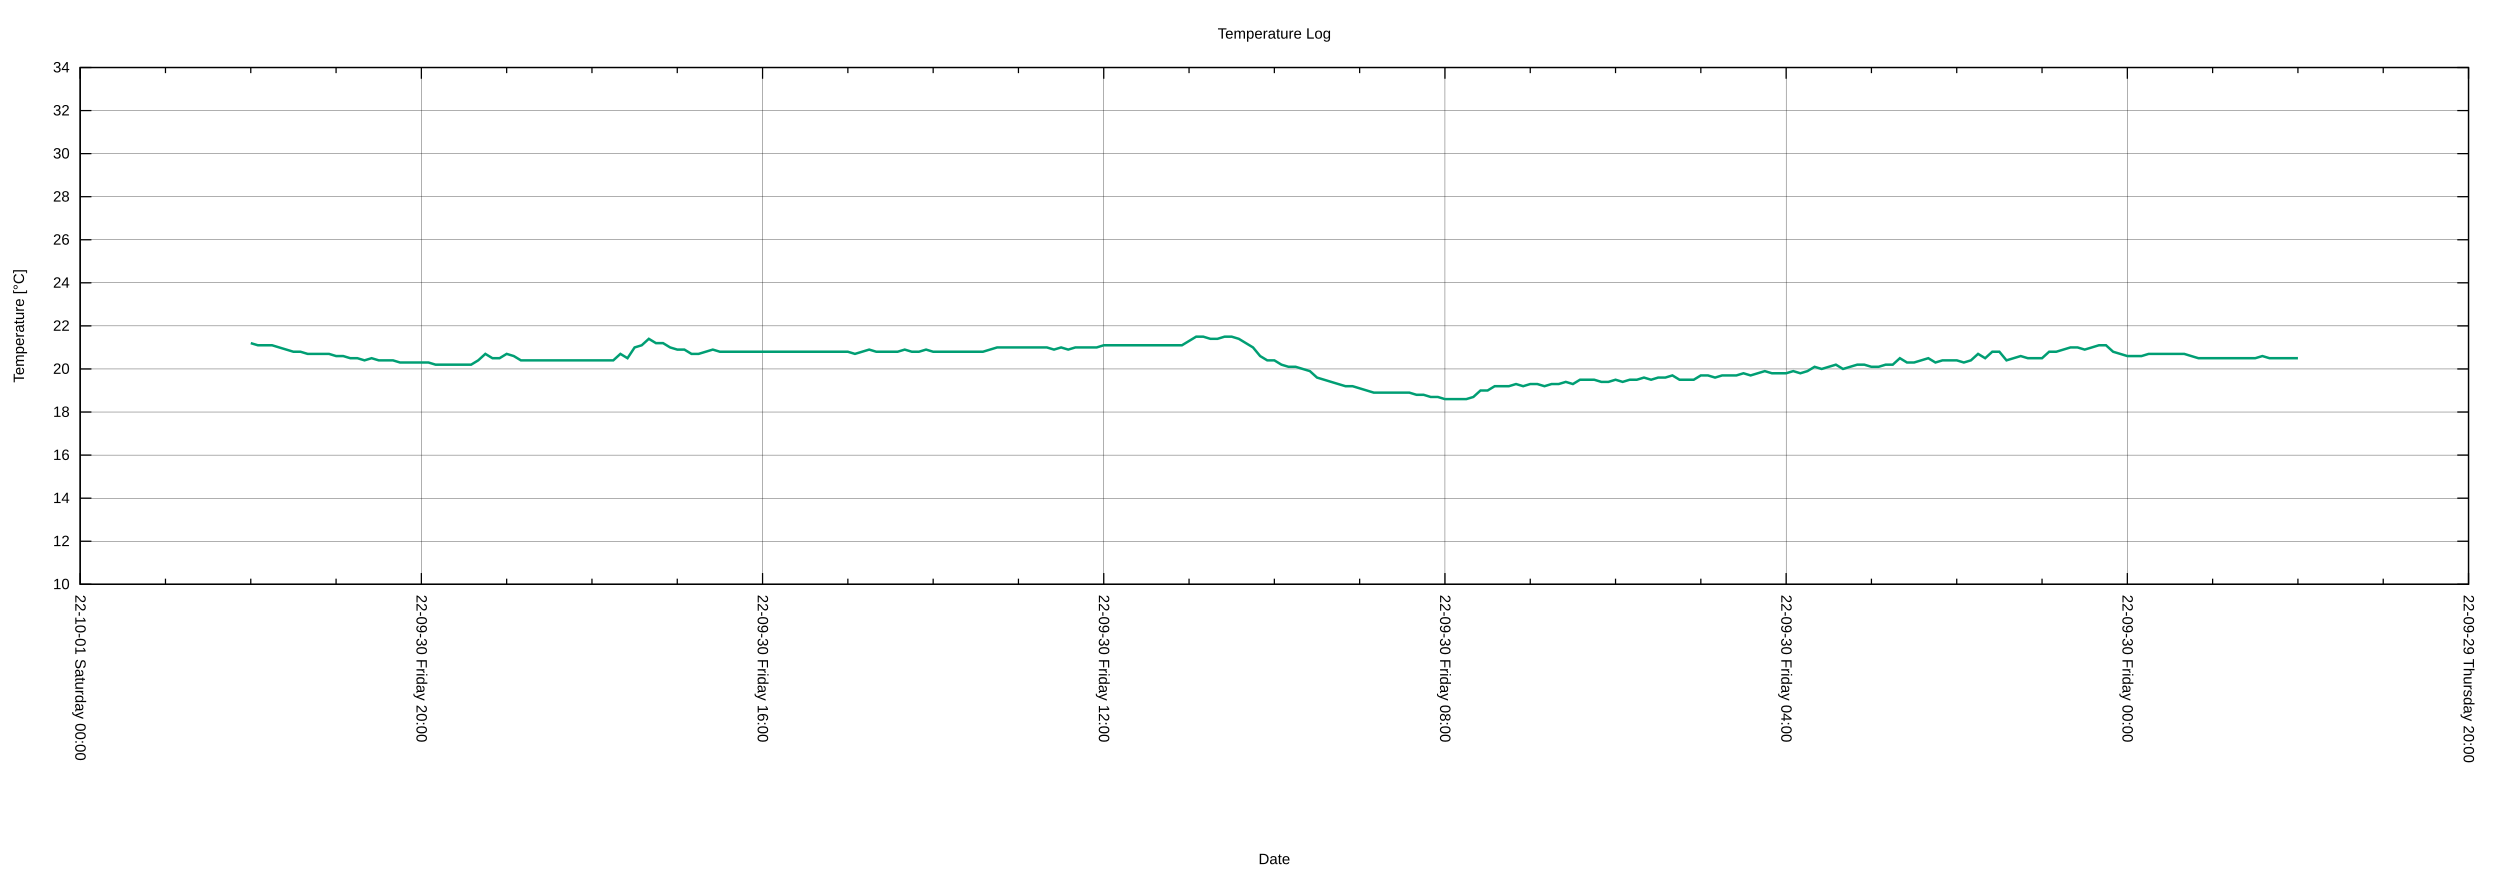
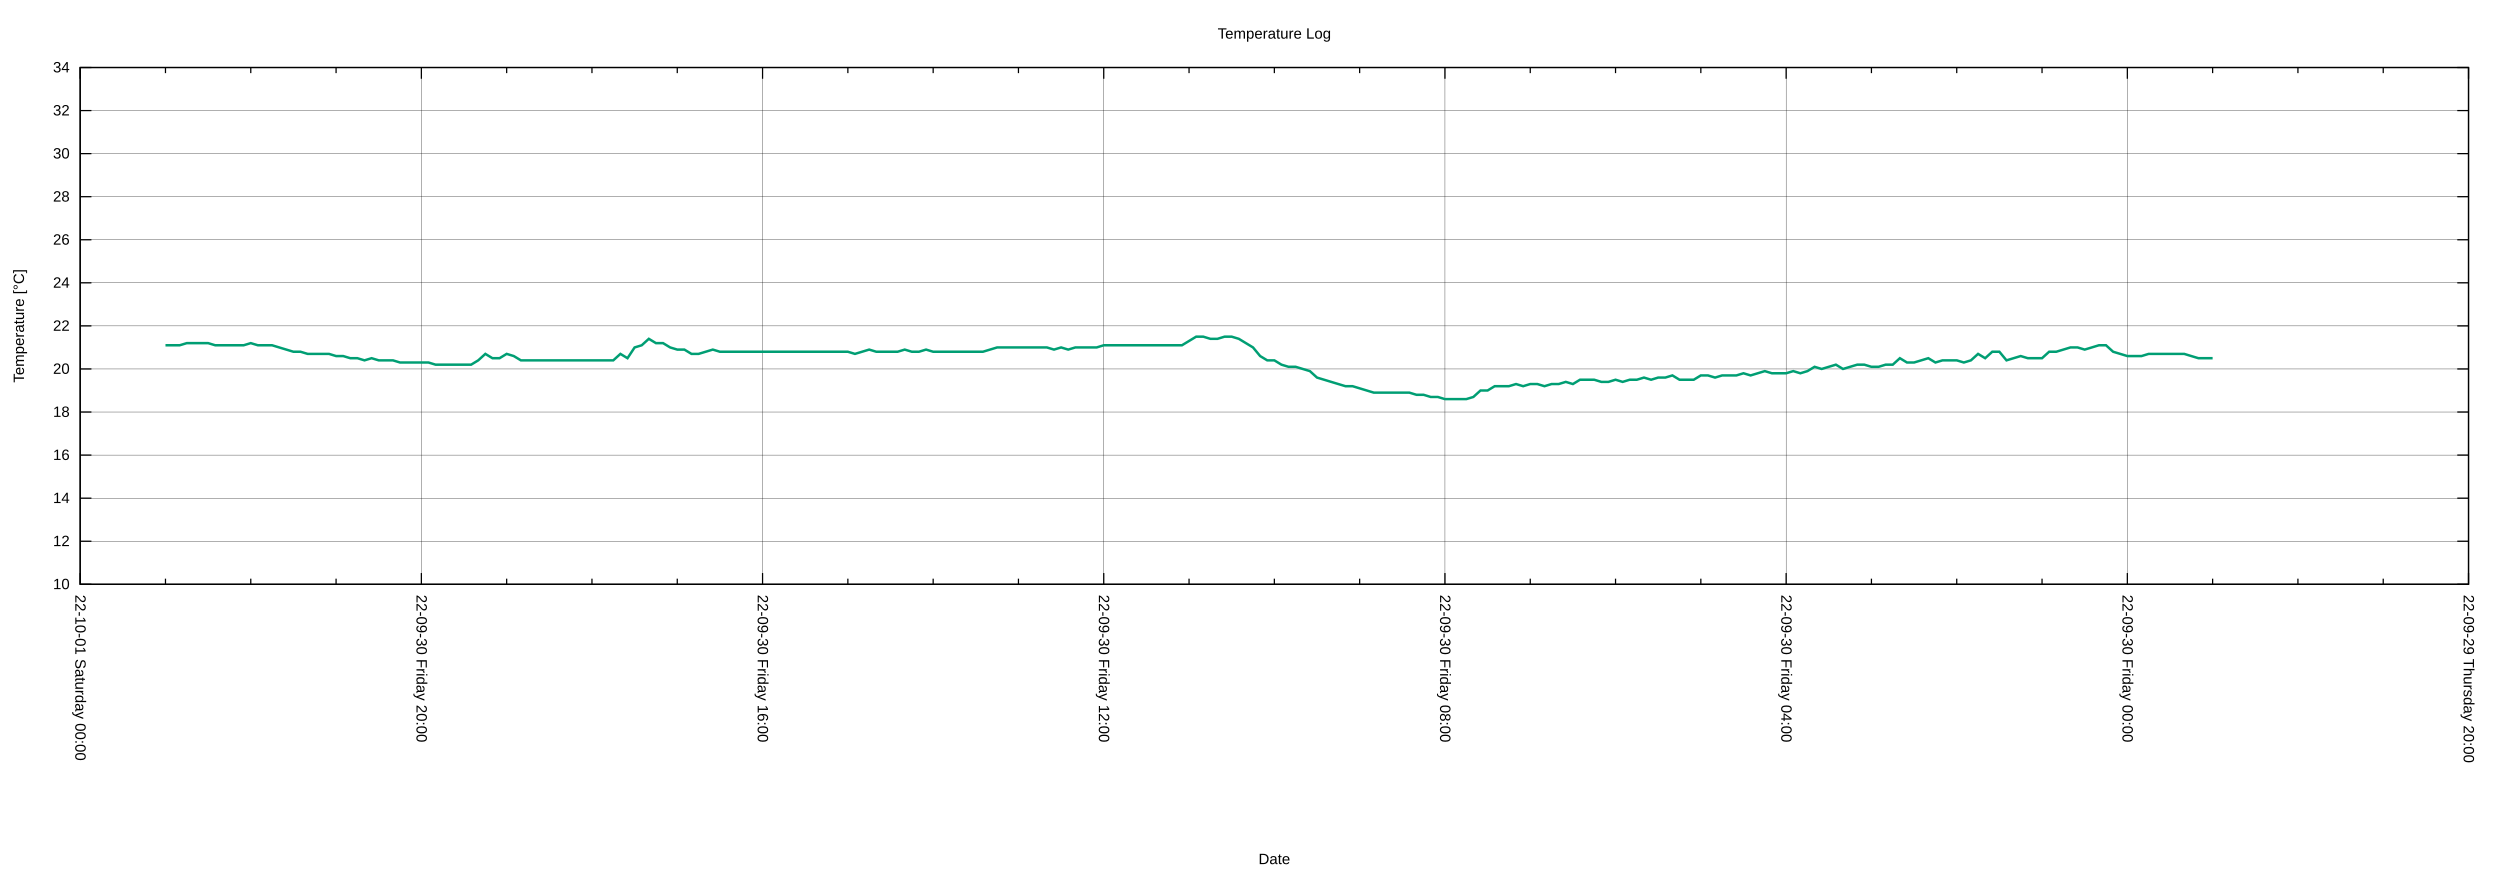
<svg xmlns="http://www.w3.org/2000/svg" xmlns:xlink="http://www.w3.org/1999/xlink" width="2000" height="700" viewBox="0 0 2000 700">
  <g id="gnuplot_canvas">
    <rect x="0" y="0" width="2000" height="700" fill="none" />
    <defs>
      <circle id="gpDot" r="0.5" stroke-width="0.5" stroke="currentColor" />
      <path id="gpPt0" stroke-width="0.222" stroke="currentColor" d="M-1,0 h2 M0,-1 v2" />
      <path id="gpPt1" stroke-width="0.222" stroke="currentColor" d="M-1,-1 L1,1 M1,-1 L-1,1" />
      <path id="gpPt2" stroke-width="0.222" stroke="currentColor" d="M-1,0 L1,0 M0,-1 L0,1 M-1,-1 L1,1 M-1,1 L1,-1" />
      <rect id="gpPt3" stroke-width="0.222" stroke="currentColor" x="-1" y="-1" width="2" height="2" />
      <rect id="gpPt4" stroke-width="0.222" stroke="currentColor" fill="currentColor" x="-1" y="-1" width="2" height="2" />
      <circle id="gpPt5" stroke-width="0.222" stroke="currentColor" cx="0" cy="0" r="1" />
      <use xlink:href="#gpPt5" id="gpPt6" fill="currentColor" stroke="none" />
      <path id="gpPt7" stroke-width="0.222" stroke="currentColor" d="M0,-1.33 L-1.33,0.67 L1.33,0.67 z" />
      <use xlink:href="#gpPt7" id="gpPt8" fill="currentColor" stroke="none" />
      <use xlink:href="#gpPt7" id="gpPt9" stroke="currentColor" transform="rotate(180)" />
      <use xlink:href="#gpPt9" id="gpPt10" fill="currentColor" stroke="none" />
      <use xlink:href="#gpPt3" id="gpPt11" stroke="currentColor" transform="rotate(45)" />
      <use xlink:href="#gpPt11" id="gpPt12" fill="currentColor" stroke="none" />
      <path id="gpPt13" stroke-width="0.222" stroke="currentColor" d="M0,1.330 L1.265,0.411 L0.782,-1.067 L-0.782,-1.076 L-1.265,0.411 z" />
      <use xlink:href="#gpPt13" id="gpPt14" fill="currentColor" stroke="none" />
      <filter id="textbox" filterUnits="objectBoundingBox" x="0" y="0" height="1" width="1">
        <feFlood flood-color="white" flood-opacity="1" result="bgnd" />
        <feComposite in="SourceGraphic" in2="bgnd" operator="atop" />
      </filter>
      <filter id="greybox" filterUnits="objectBoundingBox" x="0" y="0" height="1" width="1">
        <feFlood flood-color="lightgrey" flood-opacity="1" result="grey" />
        <feComposite in="SourceGraphic" in2="grey" operator="atop" />
      </filter>
    </defs>
    <g fill="none" color="white" stroke="currentColor" stroke-width="1.00" stroke-linecap="butt" stroke-linejoin="miter">
</g>
    <g fill="none" color="black" stroke="currentColor" stroke-width="1.00" stroke-linecap="butt" stroke-linejoin="miter">
</g>
    <g fill="none" color="black" stroke="black" stroke-width="0.25" stroke-linecap="butt" stroke-linejoin="miter">
</g>
    <g fill="none" color="black" stroke="currentColor" stroke-width="0.25" stroke-linecap="butt" stroke-linejoin="miter">
      <path stroke="black" class="gridline" d="M64.14,467.43 L1974.82,467.43  " />
    </g>
    <g fill="none" color="black" stroke="black" stroke-width="1.00" stroke-linecap="butt" stroke-linejoin="miter">
</g>
    <g fill="none" color="black" stroke="currentColor" stroke-width="1.00" stroke-linecap="butt" stroke-linejoin="miter">
      <path stroke="black" d="M64.14,467.43 L73.14,467.43 M1974.82,467.43 L1965.82,467.43  " />
      <g transform="translate(55.75,471.33)" stroke="none" fill="black" font-family="Arial" font-size="12.00" text-anchor="end">
        <text>
          <tspan font-family="Arial"> 10</tspan>
        </text>
      </g>
    </g>
    <g fill="none" color="black" stroke="currentColor" stroke-width="1.00" stroke-linecap="butt" stroke-linejoin="miter">
</g>
    <g fill="none" color="black" stroke="black" stroke-width="0.25" stroke-linecap="butt" stroke-linejoin="miter">
</g>
    <g fill="none" color="black" stroke="currentColor" stroke-width="0.25" stroke-linecap="butt" stroke-linejoin="miter">
      <path stroke="black" class="gridline" d="M64.14,432.98 L1974.82,432.98  " />
    </g>
    <g fill="none" color="black" stroke="black" stroke-width="1.00" stroke-linecap="butt" stroke-linejoin="miter">
</g>
    <g fill="none" color="black" stroke="currentColor" stroke-width="1.00" stroke-linecap="butt" stroke-linejoin="miter">
      <path stroke="black" d="M64.14,432.98 L73.14,432.98 M1974.82,432.98 L1965.82,432.98  " />
      <g transform="translate(55.75,436.88)" stroke="none" fill="black" font-family="Arial" font-size="12.00" text-anchor="end">
        <text>
          <tspan font-family="Arial"> 12</tspan>
        </text>
      </g>
    </g>
    <g fill="none" color="black" stroke="currentColor" stroke-width="1.00" stroke-linecap="butt" stroke-linejoin="miter">
</g>
    <g fill="none" color="black" stroke="black" stroke-width="0.25" stroke-linecap="butt" stroke-linejoin="miter">
</g>
    <g fill="none" color="black" stroke="currentColor" stroke-width="0.25" stroke-linecap="butt" stroke-linejoin="miter">
      <path stroke="black" class="gridline" d="M64.14,398.53 L1974.82,398.53  " />
    </g>
    <g fill="none" color="black" stroke="black" stroke-width="1.00" stroke-linecap="butt" stroke-linejoin="miter">
</g>
    <g fill="none" color="black" stroke="currentColor" stroke-width="1.00" stroke-linecap="butt" stroke-linejoin="miter">
      <path stroke="black" d="M64.14,398.53 L73.14,398.53 M1974.82,398.53 L1965.82,398.53  " />
      <g transform="translate(55.75,402.43)" stroke="none" fill="black" font-family="Arial" font-size="12.00" text-anchor="end">
        <text>
          <tspan font-family="Arial"> 14</tspan>
        </text>
      </g>
    </g>
    <g fill="none" color="black" stroke="currentColor" stroke-width="1.00" stroke-linecap="butt" stroke-linejoin="miter">
</g>
    <g fill="none" color="black" stroke="black" stroke-width="0.25" stroke-linecap="butt" stroke-linejoin="miter">
</g>
    <g fill="none" color="black" stroke="currentColor" stroke-width="0.25" stroke-linecap="butt" stroke-linejoin="miter">
      <path stroke="black" class="gridline" d="M64.14,364.07 L1974.82,364.07  " />
    </g>
    <g fill="none" color="black" stroke="black" stroke-width="1.00" stroke-linecap="butt" stroke-linejoin="miter">
</g>
    <g fill="none" color="black" stroke="currentColor" stroke-width="1.00" stroke-linecap="butt" stroke-linejoin="miter">
      <path stroke="black" d="M64.14,364.07 L73.14,364.07 M1974.82,364.07 L1965.82,364.07  " />
      <g transform="translate(55.75,367.97)" stroke="none" fill="black" font-family="Arial" font-size="12.00" text-anchor="end">
        <text>
          <tspan font-family="Arial"> 16</tspan>
        </text>
      </g>
    </g>
    <g fill="none" color="black" stroke="currentColor" stroke-width="1.00" stroke-linecap="butt" stroke-linejoin="miter">
</g>
    <g fill="none" color="black" stroke="black" stroke-width="0.25" stroke-linecap="butt" stroke-linejoin="miter">
</g>
    <g fill="none" color="black" stroke="currentColor" stroke-width="0.25" stroke-linecap="butt" stroke-linejoin="miter">
      <path stroke="black" class="gridline" d="M64.14,329.62 L1974.82,329.62  " />
    </g>
    <g fill="none" color="black" stroke="black" stroke-width="1.00" stroke-linecap="butt" stroke-linejoin="miter">
</g>
    <g fill="none" color="black" stroke="currentColor" stroke-width="1.00" stroke-linecap="butt" stroke-linejoin="miter">
      <path stroke="black" d="M64.14,329.62 L73.14,329.62 M1974.82,329.62 L1965.82,329.62  " />
      <g transform="translate(55.75,333.52)" stroke="none" fill="black" font-family="Arial" font-size="12.00" text-anchor="end">
        <text>
          <tspan font-family="Arial"> 18</tspan>
        </text>
      </g>
    </g>
    <g fill="none" color="black" stroke="currentColor" stroke-width="1.00" stroke-linecap="butt" stroke-linejoin="miter">
</g>
    <g fill="none" color="black" stroke="black" stroke-width="0.25" stroke-linecap="butt" stroke-linejoin="miter">
</g>
    <g fill="none" color="black" stroke="currentColor" stroke-width="0.25" stroke-linecap="butt" stroke-linejoin="miter">
      <path stroke="black" class="gridline" d="M64.14,295.17 L1974.82,295.17  " />
    </g>
    <g fill="none" color="black" stroke="black" stroke-width="1.00" stroke-linecap="butt" stroke-linejoin="miter">
</g>
    <g fill="none" color="black" stroke="currentColor" stroke-width="1.00" stroke-linecap="butt" stroke-linejoin="miter">
      <path stroke="black" d="M64.14,295.17 L73.14,295.17 M1974.82,295.17 L1965.82,295.17  " />
      <g transform="translate(55.75,299.07)" stroke="none" fill="black" font-family="Arial" font-size="12.00" text-anchor="end">
        <text>
          <tspan font-family="Arial"> 20</tspan>
        </text>
      </g>
    </g>
    <g fill="none" color="black" stroke="currentColor" stroke-width="1.00" stroke-linecap="butt" stroke-linejoin="miter">
</g>
    <g fill="none" color="black" stroke="black" stroke-width="0.25" stroke-linecap="butt" stroke-linejoin="miter">
</g>
    <g fill="none" color="black" stroke="currentColor" stroke-width="0.25" stroke-linecap="butt" stroke-linejoin="miter">
      <path stroke="black" class="gridline" d="M64.14,260.72 L1974.82,260.72  " />
    </g>
    <g fill="none" color="black" stroke="black" stroke-width="1.00" stroke-linecap="butt" stroke-linejoin="miter">
</g>
    <g fill="none" color="black" stroke="currentColor" stroke-width="1.00" stroke-linecap="butt" stroke-linejoin="miter">
      <path stroke="black" d="M64.14,260.72 L73.14,260.72 M1974.82,260.72 L1965.82,260.72  " />
      <g transform="translate(55.75,264.62)" stroke="none" fill="black" font-family="Arial" font-size="12.00" text-anchor="end">
        <text>
          <tspan font-family="Arial"> 22</tspan>
        </text>
      </g>
    </g>
    <g fill="none" color="black" stroke="currentColor" stroke-width="1.00" stroke-linecap="butt" stroke-linejoin="miter">
</g>
    <g fill="none" color="black" stroke="black" stroke-width="0.25" stroke-linecap="butt" stroke-linejoin="miter">
</g>
    <g fill="none" color="black" stroke="currentColor" stroke-width="0.25" stroke-linecap="butt" stroke-linejoin="miter">
      <path stroke="black" class="gridline" d="M64.14,226.27 L1974.82,226.27  " />
    </g>
    <g fill="none" color="black" stroke="black" stroke-width="1.00" stroke-linecap="butt" stroke-linejoin="miter">
</g>
    <g fill="none" color="black" stroke="currentColor" stroke-width="1.00" stroke-linecap="butt" stroke-linejoin="miter">
      <path stroke="black" d="M64.14,226.27 L73.14,226.27 M1974.82,226.27 L1965.82,226.27  " />
      <g transform="translate(55.75,230.17)" stroke="none" fill="black" font-family="Arial" font-size="12.00" text-anchor="end">
        <text>
          <tspan font-family="Arial"> 24</tspan>
        </text>
      </g>
    </g>
    <g fill="none" color="black" stroke="currentColor" stroke-width="1.00" stroke-linecap="butt" stroke-linejoin="miter">
</g>
    <g fill="none" color="black" stroke="black" stroke-width="0.25" stroke-linecap="butt" stroke-linejoin="miter">
</g>
    <g fill="none" color="black" stroke="currentColor" stroke-width="0.25" stroke-linecap="butt" stroke-linejoin="miter">
      <path stroke="black" class="gridline" d="M64.14,191.82 L1974.82,191.82  " />
    </g>
    <g fill="none" color="black" stroke="black" stroke-width="1.00" stroke-linecap="butt" stroke-linejoin="miter">
</g>
    <g fill="none" color="black" stroke="currentColor" stroke-width="1.00" stroke-linecap="butt" stroke-linejoin="miter">
      <path stroke="black" d="M64.14,191.82 L73.14,191.82 M1974.82,191.82 L1965.82,191.82  " />
      <g transform="translate(55.75,195.72)" stroke="none" fill="black" font-family="Arial" font-size="12.00" text-anchor="end">
        <text>
          <tspan font-family="Arial"> 26</tspan>
        </text>
      </g>
    </g>
    <g fill="none" color="black" stroke="currentColor" stroke-width="1.00" stroke-linecap="butt" stroke-linejoin="miter">
</g>
    <g fill="none" color="black" stroke="black" stroke-width="0.25" stroke-linecap="butt" stroke-linejoin="miter">
</g>
    <g fill="none" color="black" stroke="currentColor" stroke-width="0.25" stroke-linecap="butt" stroke-linejoin="miter">
      <path stroke="black" class="gridline" d="M64.14,157.36 L1974.82,157.36  " />
    </g>
    <g fill="none" color="black" stroke="black" stroke-width="1.00" stroke-linecap="butt" stroke-linejoin="miter">
</g>
    <g fill="none" color="black" stroke="currentColor" stroke-width="1.00" stroke-linecap="butt" stroke-linejoin="miter">
      <path stroke="black" d="M64.14,157.36 L73.14,157.36 M1974.82,157.36 L1965.82,157.36  " />
      <g transform="translate(55.75,161.26)" stroke="none" fill="black" font-family="Arial" font-size="12.00" text-anchor="end">
        <text>
          <tspan font-family="Arial"> 28</tspan>
        </text>
      </g>
    </g>
    <g fill="none" color="black" stroke="currentColor" stroke-width="1.00" stroke-linecap="butt" stroke-linejoin="miter">
</g>
    <g fill="none" color="black" stroke="black" stroke-width="0.25" stroke-linecap="butt" stroke-linejoin="miter">
</g>
    <g fill="none" color="black" stroke="currentColor" stroke-width="0.25" stroke-linecap="butt" stroke-linejoin="miter">
      <path stroke="black" class="gridline" d="M64.14,122.91 L1974.82,122.91  " />
    </g>
    <g fill="none" color="black" stroke="black" stroke-width="1.00" stroke-linecap="butt" stroke-linejoin="miter">
</g>
    <g fill="none" color="black" stroke="currentColor" stroke-width="1.00" stroke-linecap="butt" stroke-linejoin="miter">
      <path stroke="black" d="M64.14,122.91 L73.14,122.91 M1974.82,122.91 L1965.82,122.91  " />
      <g transform="translate(55.75,126.81)" stroke="none" fill="black" font-family="Arial" font-size="12.00" text-anchor="end">
        <text>
          <tspan font-family="Arial"> 30</tspan>
        </text>
      </g>
    </g>
    <g fill="none" color="black" stroke="currentColor" stroke-width="1.00" stroke-linecap="butt" stroke-linejoin="miter">
</g>
    <g fill="none" color="black" stroke="black" stroke-width="0.25" stroke-linecap="butt" stroke-linejoin="miter">
</g>
    <g fill="none" color="black" stroke="currentColor" stroke-width="0.25" stroke-linecap="butt" stroke-linejoin="miter">
      <path stroke="black" class="gridline" d="M64.14,88.46 L1974.82,88.46  " />
    </g>
    <g fill="none" color="black" stroke="black" stroke-width="1.00" stroke-linecap="butt" stroke-linejoin="miter">
</g>
    <g fill="none" color="black" stroke="currentColor" stroke-width="1.00" stroke-linecap="butt" stroke-linejoin="miter">
      <path stroke="black" d="M64.14,88.46 L73.14,88.46 M1974.82,88.46 L1965.82,88.46  " />
      <g transform="translate(55.75,92.36)" stroke="none" fill="black" font-family="Arial" font-size="12.00" text-anchor="end">
        <text>
          <tspan font-family="Arial"> 32</tspan>
        </text>
      </g>
    </g>
    <g fill="none" color="black" stroke="currentColor" stroke-width="1.00" stroke-linecap="butt" stroke-linejoin="miter">
</g>
    <g fill="none" color="black" stroke="black" stroke-width="0.25" stroke-linecap="butt" stroke-linejoin="miter">
</g>
    <g fill="none" color="black" stroke="currentColor" stroke-width="0.25" stroke-linecap="butt" stroke-linejoin="miter">
      <path stroke="black" class="gridline" d="M64.14,54.01 L1974.82,54.01  " />
    </g>
    <g fill="none" color="black" stroke="black" stroke-width="1.00" stroke-linecap="butt" stroke-linejoin="miter">
</g>
    <g fill="none" color="black" stroke="currentColor" stroke-width="1.00" stroke-linecap="butt" stroke-linejoin="miter">
      <path stroke="black" d="M64.14,54.01 L73.14,54.01 M1974.82,54.01 L1965.82,54.01  " />
      <g transform="translate(55.75,57.91)" stroke="none" fill="black" font-family="Arial" font-size="12.00" text-anchor="end">
        <text>
          <tspan font-family="Arial"> 34</tspan>
        </text>
      </g>
    </g>
    <g fill="none" color="black" stroke="currentColor" stroke-width="1.00" stroke-linecap="butt" stroke-linejoin="miter">
</g>
    <g fill="none" color="black" stroke="black" stroke-width="0.25" stroke-linecap="butt" stroke-linejoin="miter">
</g>
    <g fill="none" color="black" stroke="currentColor" stroke-width="0.25" stroke-linecap="butt" stroke-linejoin="miter">
      <path stroke="black" class="gridline" d="M1974.82,467.43 L1974.82,54.01  " />
    </g>
    <g fill="none" color="black" stroke="black" stroke-width="1.00" stroke-linecap="butt" stroke-linejoin="miter">
</g>
    <g fill="none" color="black" stroke="currentColor" stroke-width="1.00" stroke-linecap="butt" stroke-linejoin="miter">
      <path stroke="black" d="M1974.82,467.43 L1974.82,458.43 M1974.82,54.01 L1974.82,63.01  " />
      <g transform="translate(1970.92,475.82) rotate(90)" stroke="none" fill="black" font-family="Arial" font-size="12.00" text-anchor="start">
        <text>
          <tspan font-family="Arial">22-09-29 Thursday 20:00</tspan>
        </text>
      </g>
    </g>
    <g fill="none" color="black" stroke="currentColor" stroke-width="1.00" stroke-linecap="butt" stroke-linejoin="miter">
      <path stroke="black" d="M1906.58,467.43 L1906.58,462.93 M1906.58,54.01 L1906.58,58.51 M1838.34,467.43 L1838.34,462.93 M1838.34,54.01 L1838.34,58.51   M1770.10,467.43 L1770.10,462.93 M1770.10,54.01 L1770.10,58.51  " />
    </g>
    <g fill="none" color="black" stroke="black" stroke-width="0.25" stroke-linecap="butt" stroke-linejoin="miter">
</g>
    <g fill="none" color="black" stroke="currentColor" stroke-width="0.25" stroke-linecap="butt" stroke-linejoin="miter">
      <path stroke="black" class="gridline" d="M1701.87,467.43 L1701.87,54.01  " />
    </g>
    <g fill="none" color="black" stroke="black" stroke-width="1.00" stroke-linecap="butt" stroke-linejoin="miter">
</g>
    <g fill="none" color="black" stroke="currentColor" stroke-width="1.00" stroke-linecap="butt" stroke-linejoin="miter">
      <path stroke="black" d="M1701.87,467.43 L1701.87,458.43 M1701.87,54.01 L1701.87,63.01  " />
      <g transform="translate(1697.97,475.82) rotate(90)" stroke="none" fill="black" font-family="Arial" font-size="12.00" text-anchor="start">
        <text>
          <tspan font-family="Arial">22-09-30 Friday 00:00</tspan>
        </text>
      </g>
    </g>
    <g fill="none" color="black" stroke="currentColor" stroke-width="1.00" stroke-linecap="butt" stroke-linejoin="miter">
      <path stroke="black" d="M1633.63,467.43 L1633.63,462.93 M1633.63,54.01 L1633.63,58.51 M1565.39,467.43 L1565.39,462.93 M1565.39,54.01 L1565.39,58.51   M1497.15,467.43 L1497.15,462.93 M1497.15,54.01 L1497.15,58.51  " />
    </g>
    <g fill="none" color="black" stroke="black" stroke-width="0.25" stroke-linecap="butt" stroke-linejoin="miter">
</g>
    <g fill="none" color="black" stroke="currentColor" stroke-width="0.25" stroke-linecap="butt" stroke-linejoin="miter">
      <path stroke="black" class="gridline" d="M1428.91,467.43 L1428.91,54.01  " />
    </g>
    <g fill="none" color="black" stroke="black" stroke-width="1.00" stroke-linecap="butt" stroke-linejoin="miter">
</g>
    <g fill="none" color="black" stroke="currentColor" stroke-width="1.00" stroke-linecap="butt" stroke-linejoin="miter">
      <path stroke="black" d="M1428.91,467.43 L1428.91,458.43 M1428.91,54.01 L1428.91,63.01  " />
      <g transform="translate(1425.01,475.82) rotate(90)" stroke="none" fill="black" font-family="Arial" font-size="12.00" text-anchor="start">
        <text>
          <tspan font-family="Arial">22-09-30 Friday 04:00</tspan>
        </text>
      </g>
    </g>
    <g fill="none" color="black" stroke="currentColor" stroke-width="1.00" stroke-linecap="butt" stroke-linejoin="miter">
      <path stroke="black" d="M1360.67,467.43 L1360.67,462.93 M1360.67,54.01 L1360.67,58.51 M1292.43,467.43 L1292.43,462.93 M1292.43,54.01 L1292.43,58.51   M1224.20,467.43 L1224.20,462.93 M1224.20,54.01 L1224.20,58.51  " />
    </g>
    <g fill="none" color="black" stroke="black" stroke-width="0.25" stroke-linecap="butt" stroke-linejoin="miter">
</g>
    <g fill="none" color="black" stroke="currentColor" stroke-width="0.25" stroke-linecap="butt" stroke-linejoin="miter">
      <path stroke="black" class="gridline" d="M1155.96,467.43 L1155.96,54.01  " />
    </g>
    <g fill="none" color="black" stroke="black" stroke-width="1.00" stroke-linecap="butt" stroke-linejoin="miter">
</g>
    <g fill="none" color="black" stroke="currentColor" stroke-width="1.00" stroke-linecap="butt" stroke-linejoin="miter">
      <path stroke="black" d="M1155.96,467.43 L1155.96,458.43 M1155.96,54.01 L1155.96,63.01  " />
      <g transform="translate(1152.06,475.82) rotate(90)" stroke="none" fill="black" font-family="Arial" font-size="12.00" text-anchor="start">
        <text>
          <tspan font-family="Arial">22-09-30 Friday 08:00</tspan>
        </text>
      </g>
    </g>
    <g fill="none" color="black" stroke="currentColor" stroke-width="1.00" stroke-linecap="butt" stroke-linejoin="miter">
      <path stroke="black" d="M1087.72,467.43 L1087.72,462.93 M1087.72,54.01 L1087.72,58.51 M1019.48,467.43 L1019.48,462.93 M1019.48,54.01 L1019.48,58.51   M951.24,467.43 L951.24,462.93 M951.24,54.01 L951.24,58.51  " />
    </g>
    <g fill="none" color="black" stroke="black" stroke-width="0.25" stroke-linecap="butt" stroke-linejoin="miter">
</g>
    <g fill="none" color="black" stroke="currentColor" stroke-width="0.25" stroke-linecap="butt" stroke-linejoin="miter">
      <path stroke="black" class="gridline" d="M883.00,467.43 L883.00,54.01  " />
    </g>
    <g fill="none" color="black" stroke="black" stroke-width="1.00" stroke-linecap="butt" stroke-linejoin="miter">
</g>
    <g fill="none" color="black" stroke="currentColor" stroke-width="1.00" stroke-linecap="butt" stroke-linejoin="miter">
      <path stroke="black" d="M883.00,467.43 L883.00,458.43 M883.00,54.01 L883.00,63.01  " />
      <g transform="translate(879.10,475.82) rotate(90)" stroke="none" fill="black" font-family="Arial" font-size="12.00" text-anchor="start">
        <text>
          <tspan font-family="Arial">22-09-30 Friday 12:00</tspan>
        </text>
      </g>
    </g>
    <g fill="none" color="black" stroke="currentColor" stroke-width="1.00" stroke-linecap="butt" stroke-linejoin="miter">
      <path stroke="black" d="M814.76,467.43 L814.76,462.93 M814.76,54.01 L814.76,58.51 M746.53,467.43 L746.53,462.93 M746.53,54.01 L746.53,58.51   M678.29,467.43 L678.29,462.93 M678.29,54.01 L678.29,58.51  " />
    </g>
    <g fill="none" color="black" stroke="black" stroke-width="0.25" stroke-linecap="butt" stroke-linejoin="miter">
</g>
    <g fill="none" color="black" stroke="currentColor" stroke-width="0.25" stroke-linecap="butt" stroke-linejoin="miter">
      <path stroke="black" class="gridline" d="M610.05,467.43 L610.05,54.01  " />
    </g>
    <g fill="none" color="black" stroke="black" stroke-width="1.00" stroke-linecap="butt" stroke-linejoin="miter">
</g>
    <g fill="none" color="black" stroke="currentColor" stroke-width="1.00" stroke-linecap="butt" stroke-linejoin="miter">
      <path stroke="black" d="M610.05,467.43 L610.05,458.43 M610.05,54.01 L610.05,63.01  " />
      <g transform="translate(606.15,475.82) rotate(90)" stroke="none" fill="black" font-family="Arial" font-size="12.00" text-anchor="start">
        <text>
          <tspan font-family="Arial">22-09-30 Friday 16:00</tspan>
        </text>
      </g>
    </g>
    <g fill="none" color="black" stroke="currentColor" stroke-width="1.00" stroke-linecap="butt" stroke-linejoin="miter">
      <path stroke="black" d="M541.81,467.43 L541.81,462.93 M541.81,54.01 L541.81,58.51 M473.57,467.43 L473.57,462.93 M473.57,54.01 L473.57,58.51   M405.33,467.43 L405.33,462.93 M405.33,54.01 L405.33,58.51  " />
    </g>
    <g fill="none" color="black" stroke="black" stroke-width="0.25" stroke-linecap="butt" stroke-linejoin="miter">
</g>
    <g fill="none" color="black" stroke="currentColor" stroke-width="0.25" stroke-linecap="butt" stroke-linejoin="miter">
      <path stroke="black" class="gridline" d="M337.09,467.43 L337.09,54.01  " />
    </g>
    <g fill="none" color="black" stroke="black" stroke-width="1.00" stroke-linecap="butt" stroke-linejoin="miter">
</g>
    <g fill="none" color="black" stroke="currentColor" stroke-width="1.00" stroke-linecap="butt" stroke-linejoin="miter">
      <path stroke="black" d="M337.09,467.43 L337.09,458.43 M337.09,54.01 L337.09,63.01  " />
      <g transform="translate(333.19,475.82) rotate(90)" stroke="none" fill="black" font-family="Arial" font-size="12.00" text-anchor="start">
        <text>
          <tspan font-family="Arial">22-09-30 Friday 20:00</tspan>
        </text>
      </g>
    </g>
    <g fill="none" color="black" stroke="currentColor" stroke-width="1.00" stroke-linecap="butt" stroke-linejoin="miter">
      <path stroke="black" d="M268.86,467.43 L268.86,462.93 M268.86,54.01 L268.86,58.51 M200.62,467.43 L200.62,462.93 M200.62,54.01 L200.62,58.51   M132.38,467.43 L132.38,462.93 M132.38,54.01 L132.38,58.51  " />
    </g>
    <g fill="none" color="black" stroke="black" stroke-width="0.25" stroke-linecap="butt" stroke-linejoin="miter">
</g>
    <g fill="none" color="black" stroke="currentColor" stroke-width="0.25" stroke-linecap="butt" stroke-linejoin="miter">
      <path stroke="black" class="gridline" d="M64.14,467.43 L64.14,54.01  " />
    </g>
    <g fill="none" color="black" stroke="black" stroke-width="1.00" stroke-linecap="butt" stroke-linejoin="miter">
</g>
    <g fill="none" color="black" stroke="currentColor" stroke-width="1.00" stroke-linecap="butt" stroke-linejoin="miter">
      <path stroke="black" d="M64.14,467.43 L64.14,458.43 M64.14,54.01 L64.14,63.01  " />
      <g transform="translate(60.24,475.82) rotate(90)" stroke="none" fill="black" font-family="Arial" font-size="12.00" text-anchor="start">
        <text>
          <tspan font-family="Arial">22-10-01 Saturday 00:00</tspan>
        </text>
      </g>
    </g>
    <g fill="none" color="black" stroke="currentColor" stroke-width="1.00" stroke-linecap="butt" stroke-linejoin="miter">
</g>
    <g fill="none" color="black" stroke="currentColor" stroke-width="1.00" stroke-linecap="butt" stroke-linejoin="miter">
      <path stroke="black" d="M64.14,54.01 L64.14,467.43 L1974.82,467.43 L1974.82,54.01 L64.14,54.01 Z  " />
    </g>
    <g fill="none" color="black" stroke="currentColor" stroke-width="1.00" stroke-linecap="butt" stroke-linejoin="miter">
      <g transform="translate(19.18,260.72) rotate(270)" stroke="none" fill="black" font-family="Arial" font-size="12.00" text-anchor="middle">
        <text>
          <tspan font-family="Arial">Temperature [°C]</tspan>
        </text>
      </g>
    </g>
    <g fill="none" color="black" stroke="currentColor" stroke-width="1.00" stroke-linecap="butt" stroke-linejoin="miter">
      <g transform="translate(1019.48,691.30)" stroke="none" fill="black" font-family="Arial" font-size="12.00" text-anchor="middle">
        <text>
          <tspan font-family="Arial">Date</tspan>
        </text>
      </g>
    </g>
    <g fill="none" color="black" stroke="currentColor" stroke-width="1.00" stroke-linecap="butt" stroke-linejoin="miter">
</g>
    <g id="gnuplot_plot_1">
      <g fill="none" color="white" stroke="currentColor" stroke-width="2.00" stroke-linecap="butt" stroke-linejoin="miter">
</g>
      <g fill="none" color="black" stroke="currentColor" stroke-width="2.00" stroke-linecap="butt" stroke-linejoin="miter">
-         <path stroke="rgb(  0, 158, 115)" d="M200.62,274.50 L206.30,276.22 L211.99,276.22 L217.68,276.22 L223.36,277.95 L229.05,279.67 L234.74,281.39 L240.42,281.39   L246.11,283.11 L251.80,283.11 L257.48,283.11 L263.17,283.11 L268.86,284.84 L274.54,284.84 L280.23,286.56 L285.92,286.56   L291.60,288.28 L297.29,286.56 L302.98,288.28 L308.66,288.28 L314.35,288.28 L320.03,290.00 L325.72,290.00 L331.41,290.00   L337.09,290.00 L342.78,290.00 L348.47,291.73 L354.15,291.73 L359.84,291.73 L365.53,291.73 L371.21,291.73 L376.90,291.73   L382.59,288.28 L388.27,283.11 L393.96,286.56 L399.65,286.56 L405.33,283.11 L411.02,284.84 L416.71,288.28 L422.39,288.28   L428.08,288.28 L433.77,288.28 L439.45,288.28 L445.14,288.28 L450.83,288.28 L456.51,288.28 L462.20,288.28 L467.88,288.28   L473.57,288.28 L479.26,288.28 L484.94,288.28 L490.63,288.28 L496.32,283.11 L502.00,286.56 L507.69,277.95 L513.38,276.22   L519.06,271.06 L524.75,274.50 L530.44,274.50 L536.12,277.95 L541.81,279.67 L547.50,279.67 L553.18,283.11 L558.87,283.11   L564.56,281.39 L570.24,279.67 L575.93,281.39 L581.62,281.39 L587.30,281.39 L592.99,281.39 L598.68,281.39 L604.36,281.39   L610.05,281.39 L615.74,281.39 L621.42,281.39 L627.11,281.39 L632.79,281.39 L638.48,281.39 L644.17,281.39 L649.85,281.39   L655.54,281.39 L661.23,281.39 L666.91,281.39 L672.60,281.39 L678.29,281.39 L683.97,283.11 L689.66,281.39 L695.35,279.67   L701.03,281.39 L706.72,281.39 L712.41,281.39 L718.09,281.39 L723.78,279.67 L729.47,281.39 L735.15,281.39 L740.84,279.67   L746.53,281.39 L752.21,281.39 L757.90,281.39 L763.59,281.39 L769.27,281.39 L774.96,281.39 L780.65,281.39 L786.33,281.39   L792.02,279.67 L797.70,277.95 L803.39,277.95 L809.08,277.95 L814.76,277.95 L820.45,277.95 L826.14,277.95 L831.82,277.95   L837.51,277.95 L843.20,279.67 L848.88,277.95 L854.57,279.67 L860.26,277.95 L865.94,277.95 L871.63,277.95 L877.32,277.95   L883.00,276.22 L888.69,276.22 L894.38,276.22 L900.06,276.22 L905.75,276.22 L911.44,276.22 L917.12,276.22 L922.81,276.22   L928.50,276.22 L934.18,276.22 L939.87,276.22 L945.55,276.22 L951.24,272.78 L956.93,269.33 L962.61,269.33 L968.30,271.06   L973.99,271.06 L979.67,269.33 L985.36,269.33 L991.05,271.06 L996.73,274.50 L1002.42,277.95 L1008.11,284.84 L1013.79,288.28   L1019.48,288.28 L1025.17,291.73 L1030.85,293.45 L1036.54,293.45 L1042.23,295.17 L1047.91,296.89 L1053.60,302.06 L1059.29,303.78   L1064.97,305.51 L1070.66,307.23 L1076.35,308.95 L1082.03,308.95 L1087.72,310.67 L1093.41,312.40 L1099.09,314.12 L1104.78,314.12   L1110.46,314.12 L1116.15,314.12 L1121.84,314.12 L1127.52,314.12 L1133.21,315.84 L1138.90,315.84 L1144.58,317.57 L1150.27,317.57   L1155.96,319.29 L1161.64,319.29 L1167.33,319.29 L1173.02,319.29 L1178.70,317.57 L1184.39,312.40 L1190.08,312.40 L1195.76,308.95   L1201.45,308.95 L1207.14,308.95 L1212.82,307.23 L1218.51,308.95 L1224.20,307.23 L1229.88,307.23 L1235.57,308.95 L1241.26,307.23   L1246.94,307.23 L1252.63,305.51 L1258.32,307.23 L1264.00,303.78 L1269.69,303.78 L1275.37,303.78 L1281.06,305.51 L1286.75,305.51   L1292.43,303.78 L1298.12,305.51 L1303.81,303.78 L1309.49,303.78 L1315.18,302.06 L1320.87,303.78 L1326.55,302.06 L1332.24,302.06   L1337.93,300.34 L1343.61,303.78 L1349.30,303.78 L1354.99,303.78 L1360.67,300.34 L1366.36,300.34 L1372.05,302.06 L1377.73,300.34   L1383.42,300.34 L1389.11,300.34 L1394.79,298.62 L1400.48,300.34 L1406.17,298.62 L1411.85,296.89 L1417.54,298.62 L1423.22,298.62   L1428.91,298.62 L1434.60,296.89 L1440.28,298.62 L1445.97,296.89 L1451.66,293.45 L1457.34,295.17 L1463.03,293.45 L1468.72,291.73   L1474.40,295.17 L1480.09,293.45 L1485.78,291.73 L1491.46,291.73 L1497.15,293.45 L1502.84,293.45 L1508.52,291.73 L1514.21,291.73   L1519.90,286.56 L1525.58,290.00 L1531.27,290.00 L1536.96,288.28 L1542.64,286.56 L1548.33,290.00 L1554.02,288.28 L1559.70,288.28   L1565.39,288.28 L1571.08,290.00 L1576.76,288.28 L1582.45,283.11 L1588.13,286.56 L1593.82,281.39 L1599.51,281.39 L1605.19,288.28   L1610.88,286.56 L1616.57,284.84 L1622.25,286.56 L1627.94,286.56 L1633.63,286.56 L1639.31,281.39 L1645.00,281.39 L1650.69,279.67   L1656.37,277.95 L1662.06,277.95 L1667.75,279.67 L1673.43,277.95 L1679.12,276.22 L1684.81,276.22 L1690.49,281.39 L1696.18,283.11   L1701.87,284.84 L1707.55,284.84 L1713.24,284.84 L1718.93,283.11 L1724.61,283.11 L1730.30,283.11 L1735.99,283.11 L1741.67,283.11   L1747.36,283.11 L1753.04,284.84 L1758.73,286.56 L1764.42,286.56 L1770.10,286.56 L1775.79,286.56 L1781.48,286.56 L1787.16,286.56   L1792.85,286.56 L1798.54,286.56 L1804.22,286.56 L1809.91,284.84 L1815.60,286.56 L1821.28,286.56 L1826.97,286.56 L1832.66,286.56   L1838.34,286.56  " />
+         <path stroke="rgb(  0, 158, 115)" d="M132.38,276.22 L138.07,276.22 L143.75,276.22 L149.44,274.50 L155.12,274.50 L160.81,274.50 L166.50,274.50 L172.18,276.22   L177.87,276.22 L183.56,276.22 L189.24,276.22 L194.93,276.22 L200.62,274.50 L206.30,276.22 L211.99,276.22 L217.68,276.22   L223.36,277.95 L229.05,279.67 L234.74,281.39 L240.42,281.39 L246.11,283.11 L251.80,283.11 L257.48,283.11 L263.17,283.11   L268.86,284.84 L274.54,284.84 L280.23,286.56 L285.92,286.56 L291.60,288.28 L297.29,286.56 L302.98,288.28 L308.66,288.28   L314.35,288.28 L320.03,290.00 L325.72,290.00 L331.41,290.00 L337.09,290.00 L342.78,290.00 L348.47,291.73 L354.15,291.73   L359.84,291.73 L365.53,291.73 L371.21,291.73 L376.90,291.73 L382.59,288.28 L388.27,283.11 L393.96,286.56 L399.65,286.56   L405.33,283.11 L411.02,284.84 L416.71,288.28 L422.39,288.28 L428.08,288.28 L433.77,288.28 L439.45,288.28 L445.14,288.28   L450.83,288.28 L456.51,288.28 L462.20,288.28 L467.88,288.28 L473.57,288.28 L479.26,288.28 L484.94,288.28 L490.63,288.28   L496.32,283.11 L502.00,286.56 L507.69,277.95 L513.38,276.22 L519.06,271.06 L524.75,274.50 L530.44,274.50 L536.12,277.95   L541.81,279.67 L547.50,279.67 L553.18,283.11 L558.87,283.11 L564.56,281.39 L570.24,279.67 L575.93,281.39 L581.62,281.39   L587.30,281.39 L592.99,281.39 L598.68,281.39 L604.36,281.39 L610.05,281.39 L615.74,281.39 L621.42,281.39 L627.11,281.39   L632.79,281.39 L638.48,281.39 L644.17,281.39 L649.85,281.39 L655.54,281.39 L661.23,281.39 L666.91,281.39 L672.60,281.39   L678.29,281.39 L683.97,283.11 L689.66,281.39 L695.35,279.67 L701.03,281.39 L706.72,281.39 L712.41,281.39 L718.09,281.39   L723.78,279.67 L729.47,281.39 L735.15,281.39 L740.84,279.67 L746.53,281.39 L752.21,281.39 L757.90,281.39 L763.59,281.39   L769.27,281.39 L774.96,281.39 L780.65,281.39 L786.33,281.39 L792.02,279.67 L797.70,277.95 L803.39,277.95 L809.08,277.95   L814.76,277.95 L820.45,277.95 L826.14,277.95 L831.82,277.95 L837.51,277.95 L843.20,279.67 L848.88,277.95 L854.57,279.67   L860.26,277.95 L865.94,277.95 L871.63,277.95 L877.32,277.95 L883.00,276.22 L888.69,276.22 L894.38,276.22 L900.06,276.22   L905.75,276.22 L911.44,276.22 L917.12,276.22 L922.81,276.22 L928.50,276.22 L934.18,276.22 L939.87,276.22 L945.55,276.22   L951.24,272.78 L956.93,269.33 L962.61,269.33 L968.30,271.06 L973.99,271.06 L979.67,269.33 L985.36,269.33 L991.05,271.06   L996.73,274.50 L1002.42,277.95 L1008.11,284.84 L1013.79,288.28 L1019.48,288.28 L1025.17,291.73 L1030.85,293.45 L1036.54,293.45   L1042.23,295.17 L1047.91,296.89 L1053.60,302.06 L1059.29,303.78 L1064.97,305.51 L1070.66,307.23 L1076.35,308.95 L1082.03,308.95   L1087.72,310.67 L1093.41,312.40 L1099.09,314.12 L1104.78,314.12 L1110.46,314.12 L1116.15,314.12 L1121.84,314.12 L1127.52,314.12   L1133.21,315.84 L1138.90,315.84 L1144.58,317.57 L1150.27,317.57 L1155.96,319.29 L1161.64,319.29 L1167.33,319.29 L1173.02,319.29   L1178.70,317.57 L1184.39,312.40 L1190.08,312.40 L1195.76,308.95 L1201.45,308.95 L1207.14,308.95 L1212.82,307.23 L1218.51,308.95   L1224.20,307.23 L1229.88,307.23 L1235.57,308.95 L1241.26,307.23 L1246.94,307.23 L1252.63,305.51 L1258.32,307.23 L1264.00,303.78   L1269.69,303.78 L1275.37,303.78 L1281.06,305.51 L1286.75,305.51 L1292.43,303.78 L1298.12,305.51 L1303.81,303.78 L1309.49,303.78   L1315.18,302.06 L1320.87,303.78 L1326.55,302.06 L1332.24,302.06 L1337.93,300.34 L1343.61,303.78 L1349.30,303.78 L1354.99,303.78   L1360.67,300.34 L1366.36,300.34 L1372.05,302.06 L1377.73,300.34 L1383.42,300.34 L1389.11,300.34 L1394.79,298.62 L1400.48,300.34   L1406.17,298.62 L1411.85,296.89 L1417.54,298.62 L1423.22,298.62 L1428.91,298.62 L1434.60,296.89 L1440.28,298.62 L1445.97,296.89   L1451.66,293.45 L1457.34,295.17 L1463.03,293.45 L1468.72,291.73 L1474.40,295.17 L1480.09,293.45 L1485.78,291.73 L1491.46,291.73   L1497.15,293.45 L1502.84,293.45 L1508.52,291.73 L1514.21,291.73 L1519.90,286.56 L1525.58,290.00 L1531.27,290.00 L1536.96,288.28   L1542.64,286.56 L1548.33,290.00 L1554.02,288.28 L1559.70,288.28 L1565.39,288.28 L1571.08,290.00 L1576.76,288.28 L1582.45,283.11   L1588.13,286.56 L1593.82,281.39 L1599.51,281.39 L1605.19,288.28 L1610.88,286.56 L1616.57,284.84 L1622.25,286.56 L1627.94,286.56   L1633.63,286.56 L1639.31,281.39 L1645.00,281.39 L1650.69,279.67 L1656.37,277.95 L1662.06,277.95 L1667.75,279.67 L1673.43,277.95   L1679.12,276.22 L1684.81,276.22 L1690.49,281.39 L1696.18,283.11 L1701.87,284.84 L1707.55,284.84 L1713.24,284.84 L1718.93,283.11   L1724.61,283.11 L1730.30,283.11 L1735.99,283.11 L1741.67,283.11 L1747.36,283.11 L1753.04,284.84 L1758.73,286.56 L1764.42,286.56   L1770.10,286.56  " />
      </g>
    </g>
    <g fill="none" color="black" stroke="currentColor" stroke-width="2.00" stroke-linecap="butt" stroke-linejoin="miter">
</g>
    <g fill="none" color="black" stroke="black" stroke-width="1.00" stroke-linecap="butt" stroke-linejoin="miter">
</g>
    <g fill="none" color="black" stroke="currentColor" stroke-width="1.00" stroke-linecap="butt" stroke-linejoin="miter">
      <path stroke="black" d="M64.14,54.01 L64.14,467.43 L1974.82,467.43 L1974.82,54.01 L64.14,54.01 Z  " />
    </g>
    <g fill="none" color="black" stroke="currentColor" stroke-width="1.00" stroke-linecap="butt" stroke-linejoin="miter">
      <g transform="translate(1019.48,30.91)" stroke="none" fill="black" font-family="Arial" font-size="12.00" text-anchor="middle">
        <text>
          <tspan font-family="Arial">Temperature Log</tspan>
        </text>
      </g>
    </g>
    <g fill="none" color="black" stroke="currentColor" stroke-width="1.00" stroke-linecap="butt" stroke-linejoin="miter">
</g>
  </g>
</svg>
